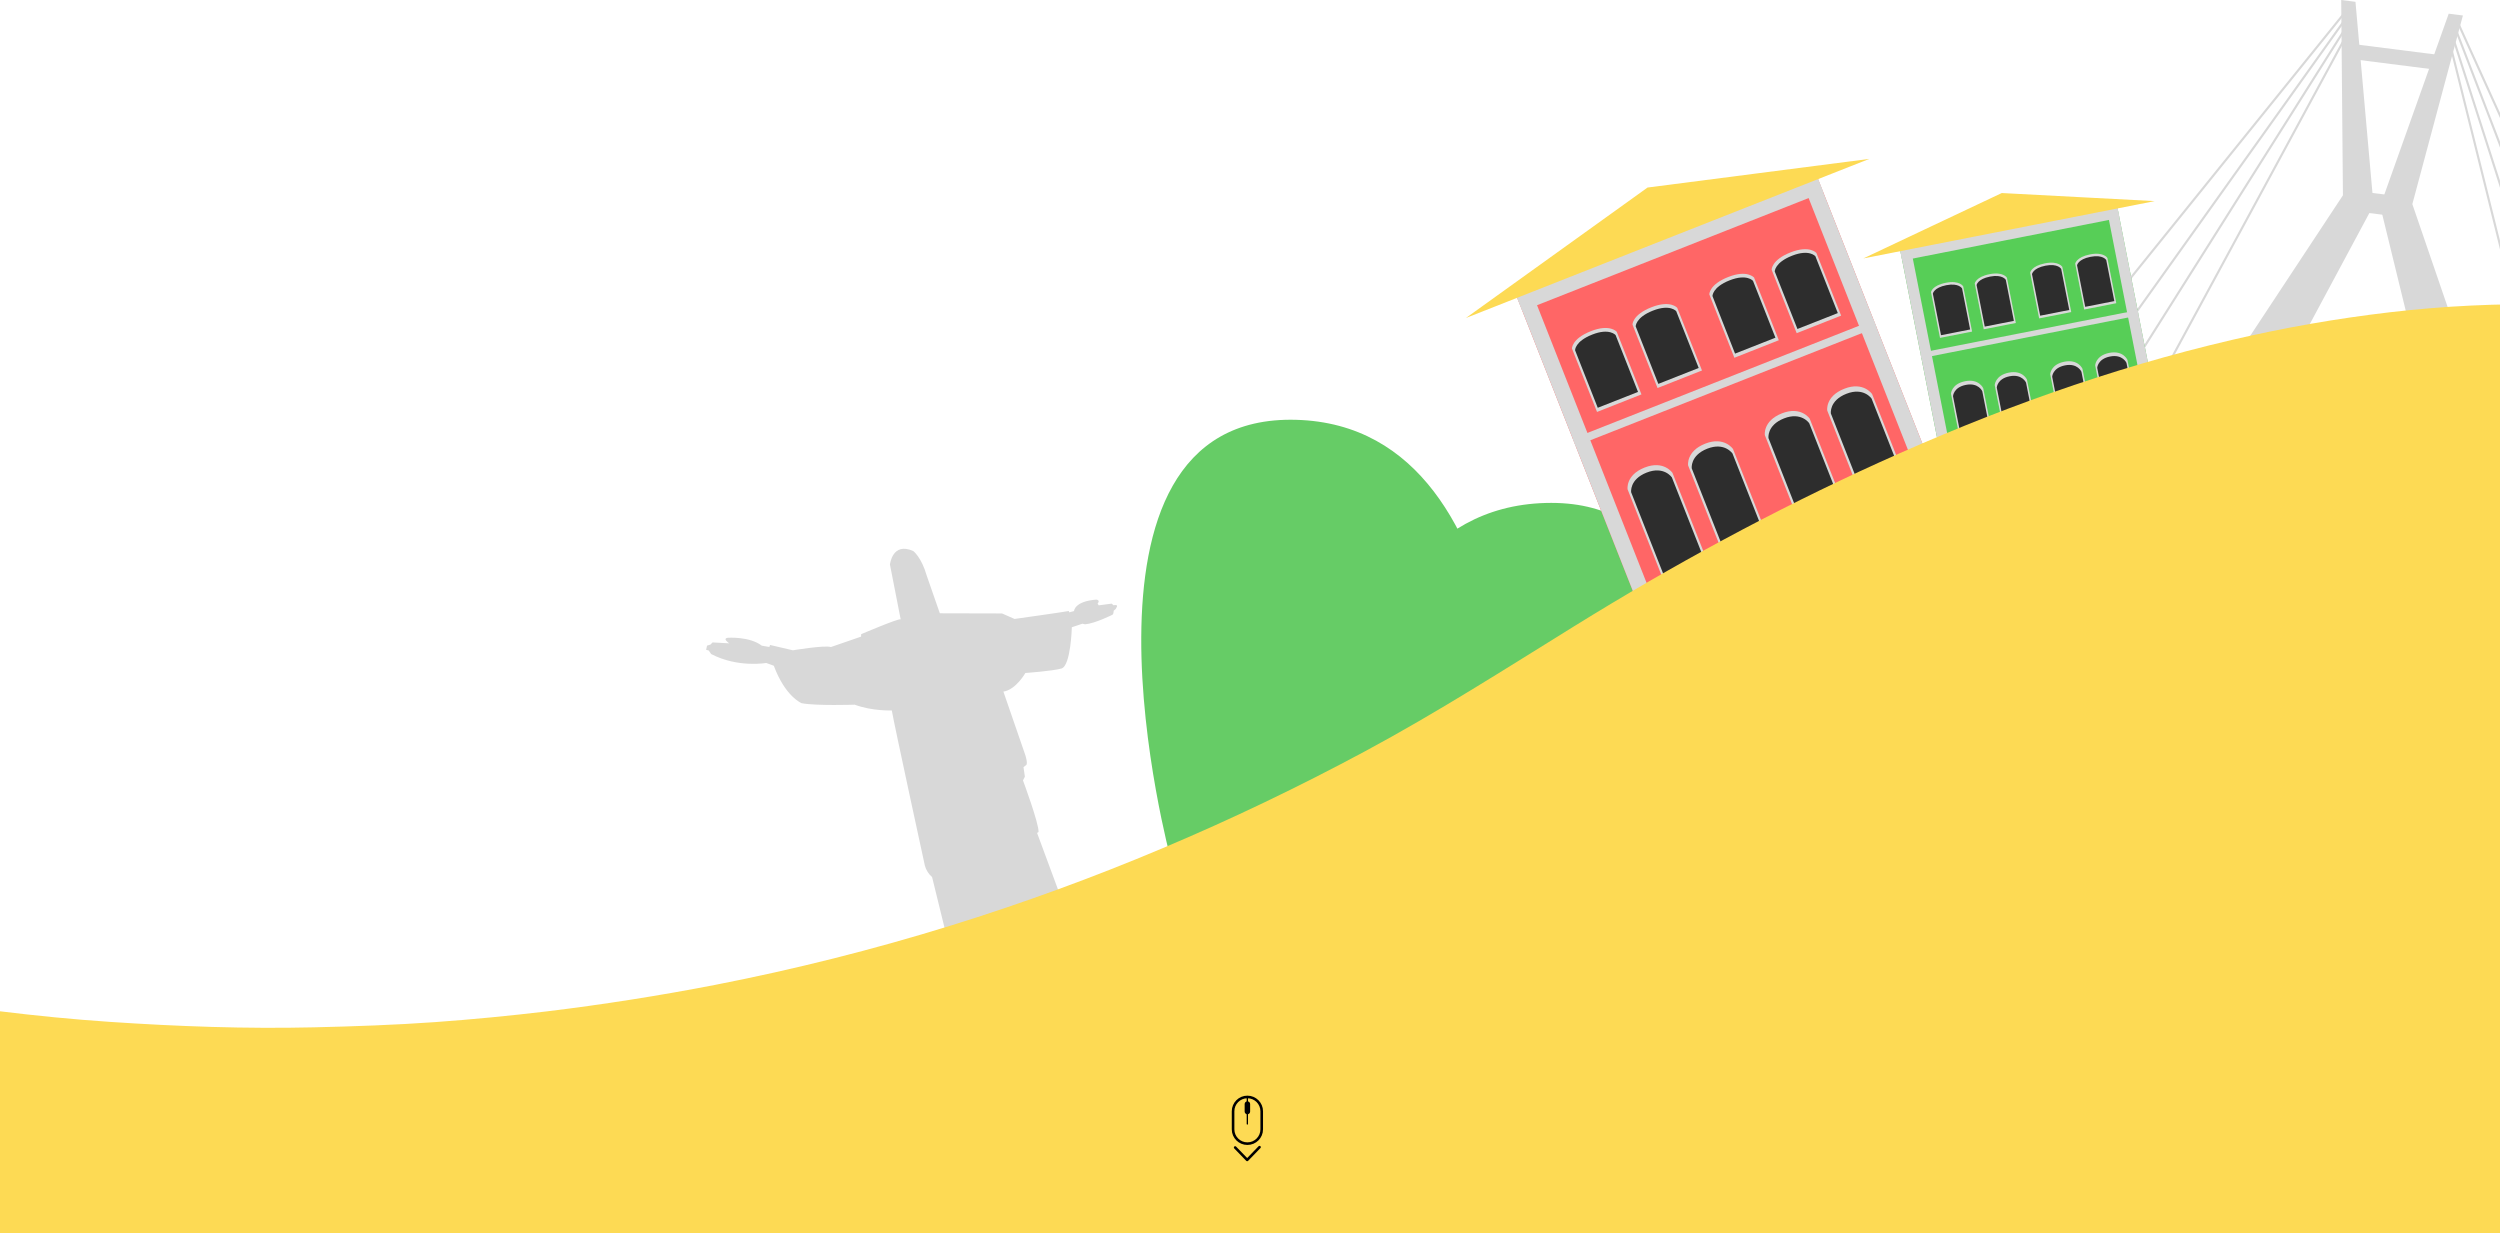
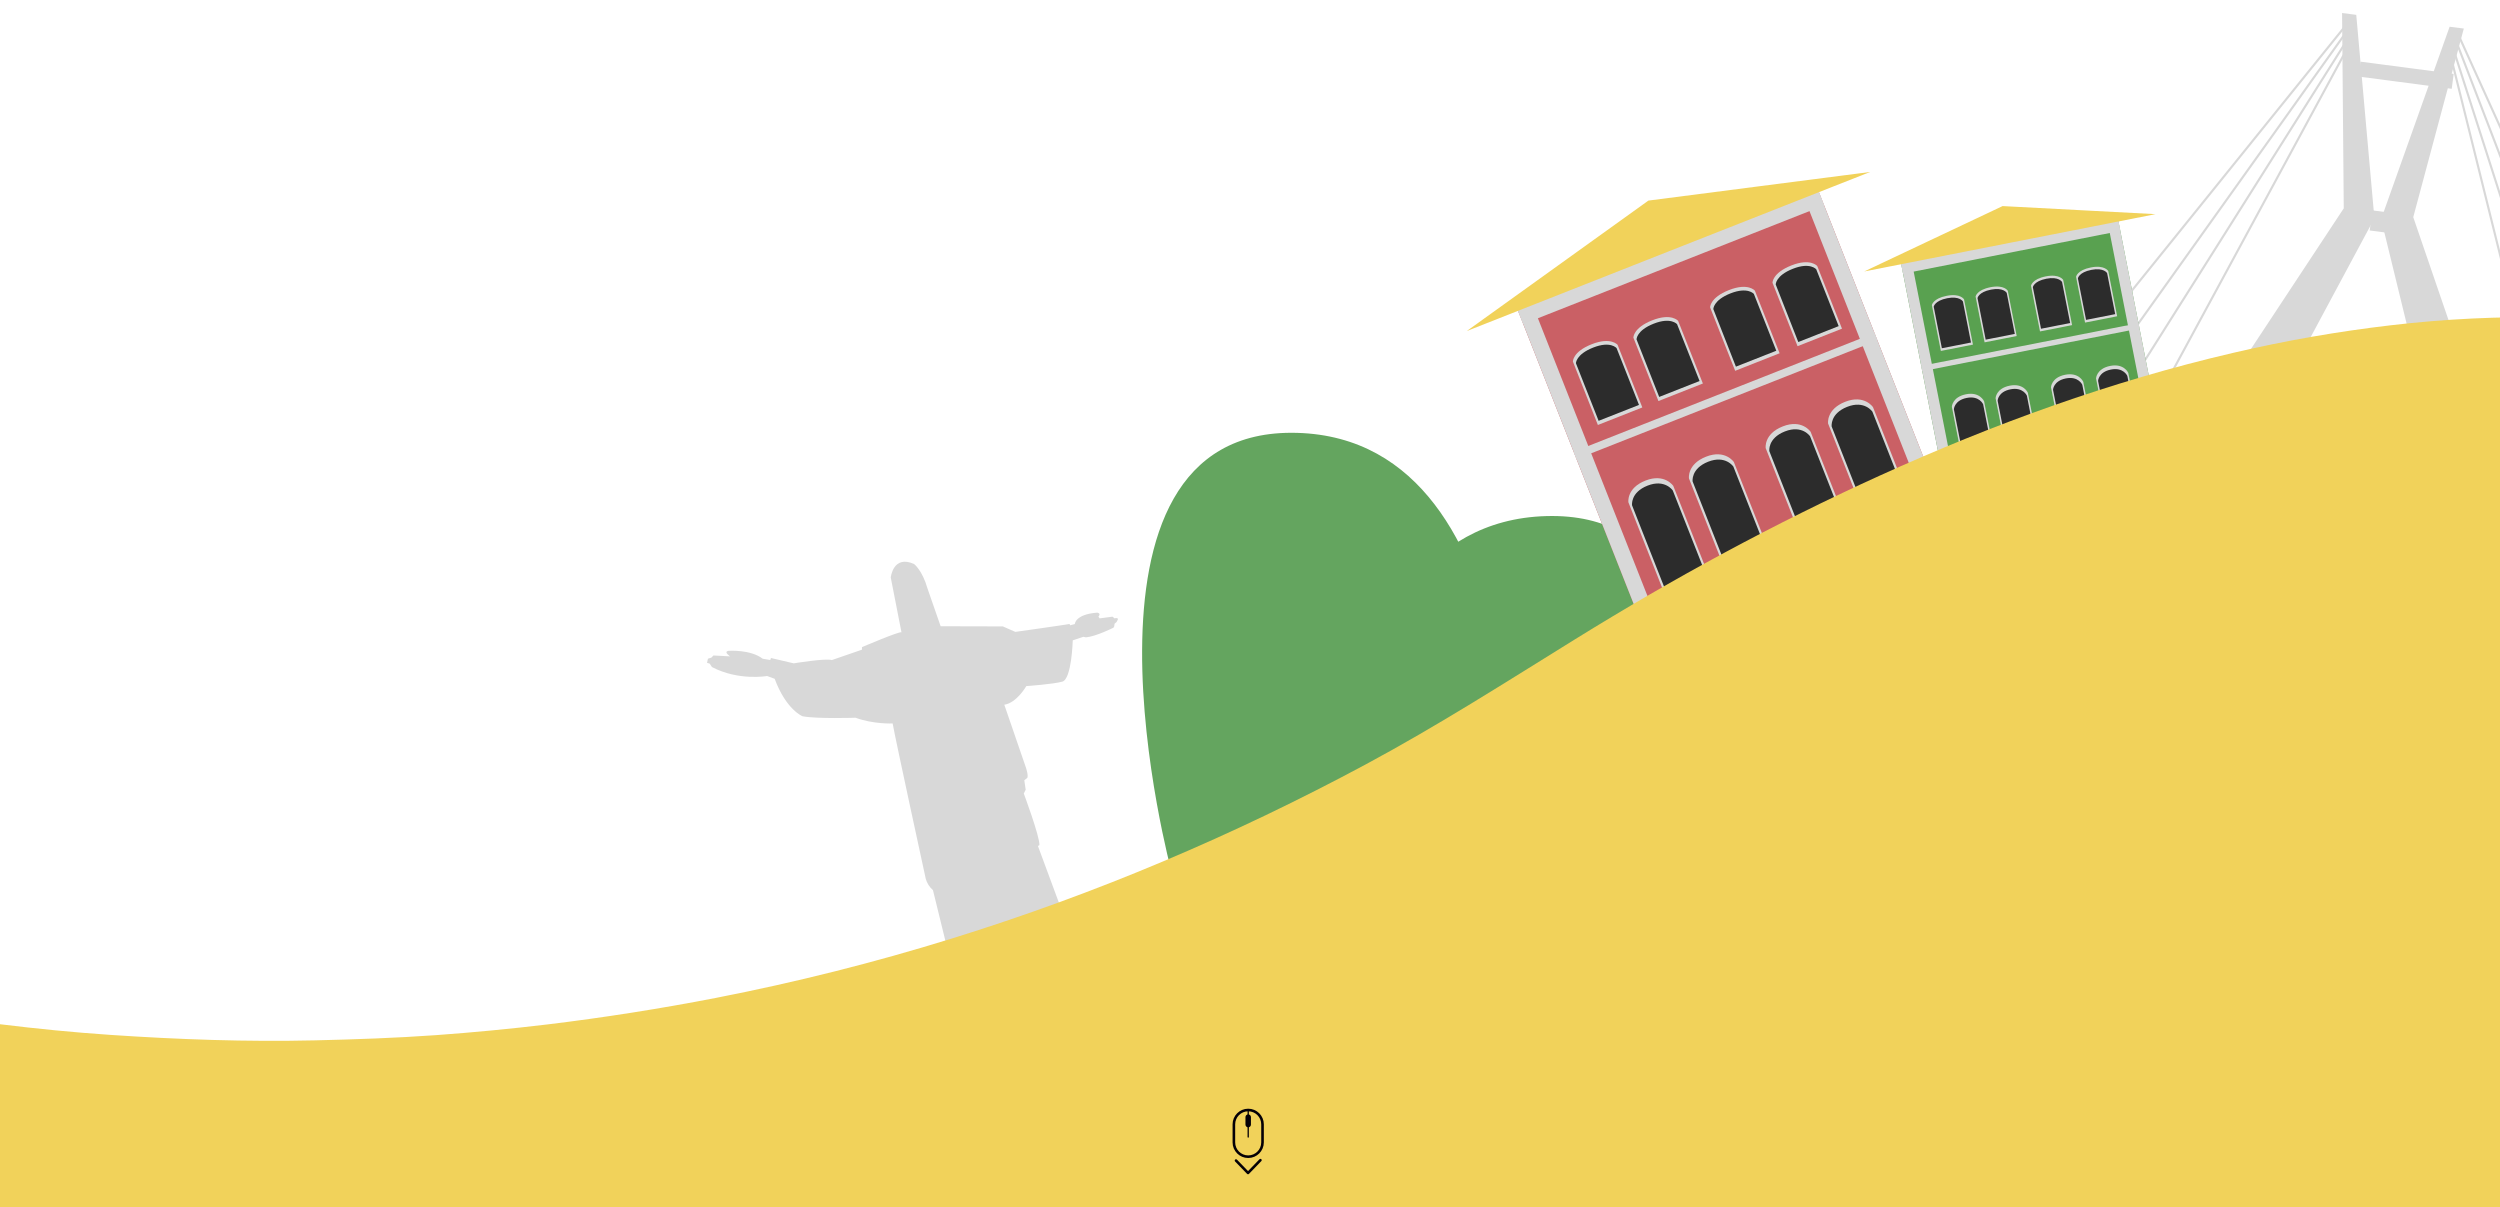
- <svg xmlns="http://www.w3.org/2000/svg" id="Camada_1" data-name="Camada 1" viewBox="0 0 1920 946.43">
+ <svg xmlns="http://www.w3.org/2000/svg" id="Camada_1" data-name="Camada 1" viewBox="0 0 1920 926.52">
  <defs>
-     <style>.cls-1{fill:#6c6;}.cls-2{fill:#f66;}.cls-3{fill:#d8d8d8;}.cls-4{fill:#2d2d2d;}.cls-5{fill:#fdda54;}.cls-10,.cls-6,.cls-8,.cls-9{fill:none;}.cls-6{stroke:#d8d8d8;stroke-width:1.65px;}.cls-7{fill:#57ce57;}.cls-10,.cls-8,.cls-9{stroke:#000;}.cls-10,.cls-8{stroke-linecap:round;}.cls-8{stroke-miterlimit:10;}.cls-10,.cls-9{stroke-linejoin:round;stroke-width:2px;}</style>
+     <style>.cls-1{fill:#64a55f;}.cls-2{fill:#ca6065;}.cls-3{fill:#d8d8d8;}.cls-4{fill:#2c2c2c;}.cls-5{fill:#f1d25a;}.cls-11,.cls-6,.cls-8,.cls-9{fill:none;}.cls-6{stroke:#d8d8d8;stroke-width:1.65px;}.cls-7{fill:#59a150;}.cls-11,.cls-8,.cls-9{stroke:#040006;}.cls-11,.cls-8{stroke-linecap:round;}.cls-8{stroke-miterlimit:10;}.cls-11,.cls-9{stroke-linejoin:round;stroke-width:2px;}.cls-10{fill:#040006;}</style>
  </defs>
-   <path id="Caminho_60" data-name="Caminho 60" class="cls-1" d="M899.23,660.08h262.42s22.74-332.4-166.2-337.66S899.23,660.08,899.23,660.08Z" />
-   <path id="Caminho_61" data-name="Caminho 61" class="cls-1" d="M1283.18,723.93H1020.76S998,391.52,1187,386.28,1283.18,723.93,1283.18,723.93Z" />
+   <path id="Caminho_60" data-name="Caminho 60" class="cls-1" d="M899.89,670.1h262.42s22.74-332.4-166.2-337.66S899.89,670.1,899.89,670.1Z" />
+   <path id="Caminho_61" data-name="Caminho 61" class="cls-1" d="M1283.84,734H1021.42s-22.75-332.41,166.2-337.65S1283.84,734,1283.84,734Z" />
  <g id="Grupo_39" data-name="Grupo 39">
    <g id="Grupo_30" data-name="Grupo 30">
-       <rect id="Retângulo_17" data-name="Retângulo 17" class="cls-2" x="1200.3" y="166.35" width="248.43" height="255.43" transform="translate(-15.49 506.69) rotate(-21.53)" />
-       <rect id="Retângulo_18" data-name="Retângulo 18" class="cls-3" x="1156.96" y="174.6" width="248.43" height="19.24" transform="translate(21.81 483.12) rotate(-21.53)" />
-       <rect id="Retângulo_19" data-name="Retângulo 19" class="cls-3" x="1209.84" y="216.48" width="12.11" height="248.43" transform="translate(-40.18 470.08) rotate(-21.53)" />
-       <rect id="Retângulo_20" data-name="Retângulo 20" class="cls-3" x="1429.66" y="129.74" width="12.11" height="248.43" transform="translate(7 544.71) rotate(-21.53)" />
-       <rect id="Retângulo_21" data-name="Retângulo 21" class="cls-3" x="1200.31" y="291.04" width="248.43" height="6.06" transform="translate(-15.49 506.7) rotate(-21.53)" />
+       <rect id="Retângulo_17" data-name="Retângulo 17" class="cls-2" x="1200.96" y="176.37" width="248.43" height="255.43" transform="translate(-19.12 507.64) rotate(-21.53)" />
+       <rect id="Retângulo_18" data-name="Retângulo 18" class="cls-3" x="1157.62" y="184.62" width="248.43" height="19.24" transform="translate(18.18 484.06) rotate(-21.53)" />
+       <rect id="Retângulo_19" data-name="Retângulo 19" class="cls-3" x="1210.5" y="226.5" width="12.11" height="248.43" transform="translate(-43.81 471.02) rotate(-21.53)" />
+       <rect id="Retângulo_20" data-name="Retângulo 20" class="cls-3" x="1430.32" y="139.76" width="12.11" height="248.43" transform="translate(3.37 545.65) rotate(-21.53)" />
+       <rect id="Retângulo_21" data-name="Retângulo 21" class="cls-3" x="1200.97" y="301.06" width="248.43" height="6.06" transform="translate(-19.12 507.64) rotate(-21.53)" />
    </g>
    <g id="Grupo_31" data-name="Grupo 31">
-       <path id="Caminho_62" data-name="Caminho 62" class="cls-3" d="M1226.51,316.37l34.13-13.47-19-48.1s-5.16-6.26-19.9-.44-14.46,13.33-14.46,13.33Z" />
-       <path id="Caminho_63" data-name="Caminho 63" class="cls-4" d="M1227.08,313.18,1258,301l-17.21-43.63s-4.68-5.67-18-.4S1209.66,269,1209.66,269Z" />
+       <path id="Caminho_62" data-name="Caminho 62" class="cls-3" d="M1227.17,326.39l34.13-13.47-19-48.1s-5.16-6.26-19.9-.44S1208,277.71,1208,277.71Z" />
+       <path id="Caminho_63" data-name="Caminho 63" class="cls-4" d="M1227.74,323.19l31-12.21-17.21-43.63s-4.68-5.68-18-.4S1210.32,279,1210.32,279Z" />
    </g>
    <g id="Grupo_32" data-name="Grupo 32">
-       <path id="Caminho_64" data-name="Caminho 64" class="cls-3" d="M1273,298l34.13-13.47-19-48.09s-5.16-6.26-19.9-.44-14.46,13.33-14.46,13.33Z" />
-       <path id="Caminho_65" data-name="Caminho 65" class="cls-4" d="M1273.6,294.82l31-12.22L1287.34,239s-4.68-5.68-18-.4-13.12,12.09-13.12,12.09Z" />
+       <path id="Caminho_64" data-name="Caminho 64" class="cls-3" d="M1273.68,308l34.13-13.47-19-48.09s-5.16-6.26-19.9-.44-14.46,13.33-14.46,13.33Z" />
+       <path id="Caminho_65" data-name="Caminho 65" class="cls-4" d="M1274.26,304.84l31-12.22L1288,249s-4.68-5.67-18-.4-13.12,12.09-13.12,12.09Z" />
    </g>
    <g id="Grupo_33" data-name="Grupo 33">
-       <path id="Caminho_66" data-name="Caminho 66" class="cls-3" d="M1332,274.76l34.13-13.47-19-48.09s-5.16-6.26-19.9-.44-14.47,13.33-14.47,13.33Z" />
-       <path id="Caminho_67" data-name="Caminho 67" class="cls-4" d="M1332.52,271.57l31-12.22-17.21-43.63s-4.68-5.67-18-.4-13.12,12.09-13.12,12.09Z" />
+       <path id="Caminho_66" data-name="Caminho 66" class="cls-3" d="M1332.61,284.78l34.13-13.47-19-48.09s-5.16-6.26-19.9-.44-14.47,13.32-14.47,13.32Z" />
+       <path id="Caminho_67" data-name="Caminho 67" class="cls-4" d="M1333.18,281.59l31-12.22-17.21-43.63s-4.68-5.67-18-.4-13.12,12.09-13.12,12.09Z" />
    </g>
    <g id="Grupo_34" data-name="Grupo 34">
-       <path id="Caminho_68" data-name="Caminho 68" class="cls-3" d="M1379.86,255.86,1414,242.39l-19-48.1s-5.16-6.25-19.9-.44-14.46,13.33-14.46,13.33Z" />
-       <path id="Caminho_69" data-name="Caminho 69" class="cls-4" d="M1380.43,252.66l31-12.22-17.21-43.62s-4.68-5.68-18-.4S1363,208.51,1363,208.51Z" />
+       <path id="Caminho_68" data-name="Caminho 68" class="cls-3" d="M1380.52,265.87l34.13-13.46-19-48.1s-5.16-6.26-19.9-.44-14.46,13.33-14.46,13.33Z" />
+       <path id="Caminho_69" data-name="Caminho 69" class="cls-4" d="M1381.09,262.68l31-12.22-17.21-43.62s-4.68-5.68-18-.4-13.12,12.09-13.12,12.09Z" />
    </g>
-     <path id="Caminho_70" data-name="Caminho 70" class="cls-5" d="M1280.73,183.1,1125.8,244.23l69.76-50.1,69.75-50.1,85.18-11,85.17-11Z" />
+     <path id="Caminho_70" data-name="Caminho 70" class="cls-5" d="M1281.39,193.11l-154.93,61.14,69.76-50.1,69.75-50.1,85.18-11,85.17-11Z" />
    <g id="Grupo_35" data-name="Grupo 35">
-       <path id="Caminho_71" data-name="Caminho 71" class="cls-3" d="M1279,449.33l34.13-13.46-28.68-72.7s-6.61-9.92-21.35-4.11-13.13,16.7-13.13,16.7Z" />
-       <path id="Caminho_72" data-name="Caminho 72" class="cls-4" d="M1279,444.83l31-12.22-26-65.94s-6-9-19.36-3.73-11.91,15.15-11.91,15.15Z" />
+       <path id="Caminho_71" data-name="Caminho 71" class="cls-3" d="M1279.64,459.35l34.13-13.47-28.68-72.69s-6.61-9.93-21.35-4.11-13.13,16.7-13.13,16.7Z" />
+       <path id="Caminho_72" data-name="Caminho 72" class="cls-4" d="M1279.69,454.85l31-12.22-26-65.94s-6-9-19.36-3.73-11.91,15.15-11.91,15.15Z" />
    </g>
    <g id="Grupo_36" data-name="Grupo 36">
-       <path id="Caminho_73" data-name="Caminho 73" class="cls-3" d="M1325.49,431l34.13-13.47-28.68-72.69s-6.61-9.93-21.35-4.11-13.13,16.7-13.13,16.7Z" />
-       <path id="Caminho_74" data-name="Caminho 74" class="cls-4" d="M1325.55,426.47l31-12.21-26-65.94s-6-9-19.36-3.73-11.92,15.15-11.92,15.15Z" />
+       <path id="Caminho_73" data-name="Caminho 73" class="cls-3" d="M1326.15,441l34.13-13.47-28.68-72.69s-6.61-9.93-21.35-4.11-13.13,16.7-13.13,16.7Z" />
+       <path id="Caminho_74" data-name="Caminho 74" class="cls-4" d="M1326.21,436.49l31-12.22-26-65.94s-6-9-19.36-3.72-11.92,15.14-11.92,15.14Z" />
    </g>
    <g id="Grupo_37" data-name="Grupo 37">
-       <path id="Caminho_75" data-name="Caminho 75" class="cls-3" d="M1384.42,407.73l34.13-13.47-28.68-72.69s-6.61-9.93-21.35-4.12-13.13,16.7-13.13,16.7Z" />
-       <path id="Caminho_76" data-name="Caminho 76" class="cls-4" d="M1384.48,403.22l31-12.22-26-65.94s-6-9-19.36-3.73-11.92,15.15-11.92,15.15Z" />
+       <path id="Caminho_75" data-name="Caminho 75" class="cls-3" d="M1385.08,417.75l34.13-13.47-28.68-72.7s-6.61-9.92-21.35-4.11-13.13,16.7-13.13,16.7Z" />
+       <path id="Caminho_76" data-name="Caminho 76" class="cls-4" d="M1385.14,413.24l31-12.22-26-65.94s-6-9-19.36-3.73-11.92,15.15-11.92,15.15Z" />
    </g>
    <g id="Grupo_38" data-name="Grupo 38">
-       <path id="Caminho_77" data-name="Caminho 77" class="cls-3" d="M1432.33,388.82l34.13-13.46-28.68-72.7s-6.61-9.92-21.35-4.11-13.13,16.7-13.13,16.7Z" />
-       <path id="Caminho_78" data-name="Caminho 78" class="cls-4" d="M1432.38,384.32l31-12.22-26-65.94s-6-9-19.36-3.73-11.91,15.15-11.91,15.15Z" />
+       <path id="Caminho_77" data-name="Caminho 77" class="cls-3" d="M1433,398.84l34.13-13.47-28.68-72.69s-6.61-9.93-21.35-4.11-13.13,16.7-13.13,16.7Z" />
+       <path id="Caminho_78" data-name="Caminho 78" class="cls-4" d="M1433,394.34l31-12.22-26-65.94s-6-9-19.36-3.73-11.91,15.15-11.91,15.15Z" />
    </g>
  </g>
  <g id="Grupo_43" data-name="Grupo 43">
    <g id="Grupo_40" data-name="Grupo 40">
-       <path id="Caminho_79" data-name="Caminho 79" class="cls-3" d="M1675.17,338.18l47.61,6.05,100.1-186.61L1809,1.39,1798.05,0l1.32,150Z" />
-       <path id="Caminho_80" data-name="Caminho 80" class="cls-3" d="M1925.83,370.07,1878.22,364,1828,158.28l52.61-147.77,10.9,1.39-38.83,144.86Z" />
-       <rect id="Retângulo_22" data-name="Retângulo 22" class="cls-3" x="1834.2" y="7.66" width="11.56" height="72.28" transform="translate(1564.69 1863.6) rotate(-82.76)" />
-       <rect id="Retângulo_23" data-name="Retângulo 23" class="cls-3" x="1817.26" y="144.59" width="15.61" height="23.71" transform="translate(1439.91 1947.25) rotate(-82.76)" />
+       <path id="Caminho_79" data-name="Caminho 79" class="cls-3" d="M1675.83,348.19l47.61,6.06,100.1-186.61L1809.61,11.41,1798.71,10,1800,160Z" />
+       <path id="Caminho_80" data-name="Caminho 80" class="cls-3" d="M1926.49,380.09,1878.88,374,1828.7,168.3l52.61-147.77,10.9,1.39-38.83,144.86Z" />
+       <rect id="Retângulo_22" data-name="Retângulo 22" class="cls-3" x="1834.86" y="17.68" width="11.56" height="72.28" transform="matrix(0.13, -0.99, 0.99, 0.13, 1555.33, 1873.01)" />
+       <rect id="Retângulo_23" data-name="Retângulo 23" class="cls-3" x="1817.92" y="154.61" width="15.61" height="23.71" transform="matrix(0.13, -0.99, 0.99, 0.13, 1430.54, 1956.66)" />
    </g>
    <g id="Grupo_41" data-name="Grupo 41">
-       <line id="Linha_10" data-name="Linha 10" class="cls-6" x1="1886.45" y1="14.68" x2="2055.03" y2="386.51" />
-       <line id="Linha_11" data-name="Linha 11" class="cls-6" x1="1886.2" y1="23.02" x2="2025.09" y2="384.74" />
-       <line id="Linha_12" data-name="Linha 12" class="cls-6" x1="1883.77" y1="28.39" x2="1996.09" y2="379.01" />
-       <line id="Linha_13" data-name="Linha 13" class="cls-6" x1="1882.03" y1="35.17" x2="1966.41" y2="375.23" />
+       <line id="Linha_10" data-name="Linha 10" class="cls-6" x1="1887.11" y1="24.7" x2="2055.69" y2="396.53" />
+       <line id="Linha_11" data-name="Linha 11" class="cls-6" x1="1886.86" y1="33.04" x2="2025.75" y2="394.76" />
+       <line id="Linha_12" data-name="Linha 12" class="cls-6" x1="1884.43" y1="38.41" x2="1996.75" y2="389.03" />
+       <line id="Linha_13" data-name="Linha 13" class="cls-6" x1="1882.69" y1="45.19" x2="1967.07" y2="385.25" />
    </g>
    <g id="Grupo_42" data-name="Grupo 42">
-       <line id="Linha_14" data-name="Linha 14" class="cls-6" x1="1801.54" y1="8.73" x2="1545.21" y2="326.49" />
-       <line id="Linha_15" data-name="Linha 15" class="cls-6" x1="1799.69" y1="16.86" x2="1574.64" y2="332.27" />
-       <line id="Linha_16" data-name="Linha 16" class="cls-6" x1="1800.7" y1="22.67" x2="1604.14" y2="333.99" />
-       <line id="Linha_17" data-name="Linha 17" class="cls-6" x1="1800.68" y1="29.67" x2="1633.83" y2="337.76" />
+       <line id="Linha_14" data-name="Linha 14" class="cls-6" x1="1802.2" y1="18.74" x2="1545.87" y2="336.51" />
+       <line id="Linha_15" data-name="Linha 15" class="cls-6" x1="1800.35" y1="26.88" x2="1575.3" y2="342.29" />
+       <line id="Linha_16" data-name="Linha 16" class="cls-6" x1="1801.36" y1="32.69" x2="1604.8" y2="344.01" />
+       <line id="Linha_17" data-name="Linha 17" class="cls-6" x1="1801.34" y1="39.68" x2="1634.49" y2="347.78" />
    </g>
  </g>
  <g id="Grupo_52" data-name="Grupo 52">
-     <rect id="Retângulo_24" data-name="Retângulo 24" class="cls-7" x="1473.63" y="169.17" width="170.04" height="174.83" transform="translate(-20.22 305.71) rotate(-11.13)" />
-     <rect id="Retângulo_25" data-name="Retângulo 25" class="cls-3" x="1458.03" y="170.69" width="170.04" height="13.17" transform="translate(-5.2 301.2) rotate(-11.13)" />
-     <rect id="Retângulo_26" data-name="Retângulo 26" class="cls-3" x="1475.62" y="189.53" width="8.29" height="170.04" transform="translate(-25.17 290.81) rotate(-11.13)" />
-     <rect id="Retângulo_27" data-name="Retângulo 27" class="cls-3" x="1634.36" y="158.3" width="8.29" height="170.04" transform="translate(-16.15 320.87) rotate(-11.13)" />
-     <rect id="Retângulo_28" data-name="Retângulo 28" class="cls-3" x="1473.64" y="254.54" width="170.04" height="4.15" transform="translate(-20.22 305.71) rotate(-11.13)" />
+     <rect id="Retângulo_24" data-name="Retângulo 24" class="cls-7" x="1474.29" y="179.19" width="170.04" height="174.83" transform="translate(-22.14 306.02) rotate(-11.13)" />
+     <rect id="Retângulo_25" data-name="Retângulo 25" class="cls-3" x="1458.69" y="180.71" width="170.04" height="13.17" transform="translate(-7.12 301.52) rotate(-11.13)" />
+     <rect id="Retângulo_26" data-name="Retângulo 26" class="cls-3" x="1476.28" y="199.55" width="8.29" height="170.04" transform="translate(-27.09 291.13) rotate(-11.13)" />
+     <rect id="Retângulo_27" data-name="Retângulo 27" class="cls-3" x="1635.02" y="168.32" width="8.29" height="170.04" transform="translate(-18.07 321.19) rotate(-11.13)" />
+     <rect id="Retângulo_28" data-name="Retângulo 28" class="cls-3" x="1474.3" y="264.55" width="170.04" height="4.15" transform="translate(-22.14 306.02) rotate(-11.13)" />
    <g id="Grupo_44" data-name="Grupo 44">
-       <path id="Caminho_81" data-name="Caminho 81" class="cls-3" d="M1489.92,259.5l24.65-4.84-6.83-34.74s-2.7-4.85-13.35-2.75-11.38,7.18-11.38,7.18Z" />
-       <path id="Caminho_82" data-name="Caminho 82" class="cls-4" d="M1490.7,257.43l22.36-4.4-6.2-31.5s-2.45-4.4-12.1-2.5-10.33,6.51-10.33,6.51Z" />
+       <path id="Caminho_81" data-name="Caminho 81" class="cls-3" d="M1490.58,269.52l24.65-4.85-6.83-34.73s-2.7-4.85-13.35-2.76-11.38,7.19-11.38,7.19Z" />
+       <path id="Caminho_82" data-name="Caminho 82" class="cls-4" d="M1491.36,267.45l22.36-4.4-6.2-31.5s-2.45-4.4-12.1-2.5-10.33,6.51-10.33,6.51Z" />
    </g>
    <g id="Grupo_45" data-name="Grupo 45">
-       <path id="Caminho_83" data-name="Caminho 83" class="cls-3" d="M1523.51,252.9l24.65-4.85-6.83-34.73s-2.7-4.86-13.35-2.76-11.39,7.19-11.39,7.19Z" />
-       <path id="Caminho_84" data-name="Caminho 84" class="cls-4" d="M1524.29,250.82l22.36-4.4-6.2-31.5s-2.45-4.4-12.1-2.5-10.33,6.52-10.33,6.52Z" />
+       <path id="Caminho_83" data-name="Caminho 83" class="cls-3" d="M1524.17,262.91l24.65-4.84L1542,223.33s-2.7-4.85-13.35-2.75-11.39,7.18-11.39,7.18Z" />
+       <path id="Caminho_84" data-name="Caminho 84" class="cls-4" d="M1525,260.84l22.36-4.4-6.2-31.5s-2.45-4.4-12.1-2.5-10.33,6.51-10.33,6.51Z" />
    </g>
    <g id="Grupo_46" data-name="Grupo 46">
-       <path id="Caminho_85" data-name="Caminho 85" class="cls-3" d="M1566.06,244.53l24.65-4.85L1583.88,205s-2.7-4.85-13.34-2.76-11.39,7.18-11.39,7.18Z" />
-       <path id="Caminho_86" data-name="Caminho 86" class="cls-4" d="M1566.85,242.45l22.35-4.4-6.2-31.5s-2.45-4.4-12.1-2.5-10.33,6.51-10.33,6.51Z" />
+       <path id="Caminho_85" data-name="Caminho 85" class="cls-3" d="M1566.72,254.54l24.65-4.84L1584.54,215s-2.7-4.85-13.34-2.75-11.39,7.18-11.39,7.18Z" />
+       <path id="Caminho_86" data-name="Caminho 86" class="cls-4" d="M1567.51,252.47l22.35-4.4-6.2-31.5s-2.45-4.4-12.1-2.5-10.33,6.51-10.33,6.51Z" />
    </g>
    <g id="Grupo_47" data-name="Grupo 47">
-       <path id="Caminho_87" data-name="Caminho 87" class="cls-3" d="M1600.66,237.72l24.65-4.85-6.83-34.73s-2.7-4.85-13.35-2.76-11.38,7.18-11.38,7.18Z" />
-       <path id="Caminho_88" data-name="Caminho 88" class="cls-4" d="M1601.44,235.64l22.36-4.4-6.2-31.5s-2.45-4.4-12.1-2.5-10.33,6.52-10.33,6.52Z" />
+       <path id="Caminho_87" data-name="Caminho 87" class="cls-3" d="M1601.32,247.74l24.65-4.85-6.83-34.73s-2.7-4.85-13.35-2.76-11.38,7.18-11.38,7.18Z" />
+       <path id="Caminho_88" data-name="Caminho 88" class="cls-4" d="M1602.1,245.66l22.36-4.4-6.2-31.5s-2.45-4.4-12.1-2.5-10.33,6.52-10.33,6.52Z" />
    </g>
-     <path id="Caminho_89" data-name="Caminho 89" class="cls-5" d="M1542.91,176.47l-111.88,22,53.16-25.11,53.17-25.11,58.72,3.1,58.71,3.1Z" />
+     <path id="Caminho_89" data-name="Caminho 89" class="cls-5" d="M1543.57,186.49l-111.88,22,53.16-25.11L1538,158.27l58.72,3.1,58.71,3.1Z" />
    <g id="Grupo_48" data-name="Grupo 48">
-       <path id="Caminho_90" data-name="Caminho 90" class="cls-3" d="M1508.81,355.53l24.65-4.85-10.33-52.5s-3.22-7.5-13.86-5.41-10.91,9.62-10.91,9.62Z" />
-       <path id="Caminho_91" data-name="Caminho 91" class="cls-4" d="M1509.4,352.5l22.36-4.4-9.37-47.62s-2.92-6.8-12.57-4.9-9.9,8.73-9.9,8.73Z" />
+       <path id="Caminho_90" data-name="Caminho 90" class="cls-3" d="M1509.47,365.55l24.65-4.85-10.33-52.5s-3.22-7.5-13.86-5.41-10.91,9.62-10.91,9.62Z" />
+       <path id="Caminho_91" data-name="Caminho 91" class="cls-4" d="M1510.06,362.52l22.36-4.4-9.37-47.62s-2.92-6.8-12.57-4.9-9.9,8.73-9.9,8.73Z" />
    </g>
    <g id="Grupo_49" data-name="Grupo 49">
-       <path id="Caminho_92" data-name="Caminho 92" class="cls-3" d="M1542.4,348.92l24.65-4.85-10.33-52.5s-3.22-7.5-13.86-5.41-10.91,9.63-10.91,9.63Z" />
-       <path id="Caminho_93" data-name="Caminho 93" class="cls-4" d="M1543,345.89l22.35-4.4L1556,293.87s-2.92-6.8-12.58-4.9-9.89,8.73-9.89,8.73Z" />
+       <path id="Caminho_92" data-name="Caminho 92" class="cls-3" d="M1543.06,358.94l24.65-4.85-10.33-52.5s-3.22-7.5-13.86-5.41-10.91,9.62-10.91,9.62Z" />
+       <path id="Caminho_93" data-name="Caminho 93" class="cls-4" d="M1543.66,355.91l22.35-4.4-9.36-47.62s-2.92-6.8-12.58-4.9-9.89,8.72-9.89,8.72Z" />
    </g>
    <g id="Grupo_50" data-name="Grupo 50">
-       <path id="Caminho_94" data-name="Caminho 94" class="cls-3" d="M1585,340.55l24.65-4.85-10.32-52.5s-3.23-7.5-13.87-5.41-10.91,9.62-10.91,9.62Z" />
-       <path id="Caminho_95" data-name="Caminho 95" class="cls-4" d="M1585.55,337.52l22.36-4.4-9.37-47.62s-2.92-6.8-12.58-4.9-9.89,8.73-9.89,8.73Z" />
+       <path id="Caminho_94" data-name="Caminho 94" class="cls-3" d="M1585.61,350.57l24.65-4.85-10.32-52.5s-3.23-7.5-13.87-5.41-10.91,9.62-10.91,9.62Z" />
+       <path id="Caminho_95" data-name="Caminho 95" class="cls-4" d="M1586.21,347.54l22.36-4.4-9.37-47.62s-2.92-6.8-12.58-4.9-9.89,8.73-9.89,8.73Z" />
    </g>
    <g id="Grupo_51" data-name="Grupo 51">
-       <path id="Caminho_96" data-name="Caminho 96" class="cls-3" d="M1619.55,333.74l24.65-4.85-10.33-52.5s-3.22-7.5-13.86-5.4-10.91,9.62-10.91,9.62Z" />
-       <path id="Caminho_97" data-name="Caminho 97" class="cls-4" d="M1620.14,330.71l22.36-4.4-9.37-47.61s-2.92-6.8-12.57-4.91-9.9,8.73-9.9,8.73Z" />
+       <path id="Caminho_96" data-name="Caminho 96" class="cls-3" d="M1620.21,343.76l24.65-4.85-10.33-52.5s-3.22-7.5-13.86-5.4-10.91,9.62-10.91,9.62Z" />
+       <path id="Caminho_97" data-name="Caminho 97" class="cls-4" d="M1620.8,340.73l22.36-4.4-9.37-47.62s-2.92-6.8-12.57-4.9-9.9,8.73-9.9,8.73Z" />
    </g>
  </g>
-   <path id="Caminho_99" data-name="Caminho 99" class="cls-3" d="M754.52,817.5l-20.64-91.89s-6.58,1.48-6.73-5.94l-11.3-46.06a18.08,18.08,0,0,1-5.53-8.7S686.77,556.6,684.9,545.62c0,0-14.87.64-28.49-4.42,0,0-29.52,1-40.72-1.13,0,0-12.56-4.92-21.4-28.78l-5.84-2.14s-21.75,3.91-42.32-6.87l-1.82-2.68-2-.53.69-3.22,2.6-.8,1.66-1.67,12.78.7s-5.47-3.63-1.15-4.27c0,0,16.72-1.2,26.16,6.07l5.83,1,.52-1.55,17.51,4.1s24.55-4.07,29.22-2.5l23.16-8,.09-1.88s28.72-12.29,30.33-11.4l-8.23-42.07s1.78-17.65,17.92-10.36c0,0,6.32,4.76,10.3,18.79l10.09,29,47.77.12,9.59,4.22s37.34-5.23,41.68-6.1l.32,1.05,3.71-1S825,461.8,842,460.5c0,0,3.3.37.94,3.06l.91,1.34,9.9-1.31,1.48,1.28s3.09-.84,2.63.92l-1,1.93L855.35,469l-.29,2.05-.54,1s-13.49,6.8-21.17,7.42L831.3,479l-8.13,2.73s-.76,29.7-8,31.7-27.68,3.42-27.68,3.42-7.2,12.84-16.88,14.31l16.77,48.58s2.29,6.92.66,7.88l-2,1.55,1.07,7.3-1.46,2.88S798,632.56,797.6,639l-1.13.69,54.78,148.07Z" />
-   <path id="Caminho_100" data-name="Caminho 100" class="cls-5" d="M-136.23,755l49.61,9C-58,769.1-29.28,773.08-.44,776.62c28.15,3.46,56.37,6.26,84.67,8.17,52.24,3.52,104.55,5.43,156.94,4.2,31-.73,62-1.8,92.9-4q43-3.11,85.78-8.24,65-7.89,129.26-20.34a1728.77,1728.77,0,0,0,181.18-45.6c110.67-34.32,216.5-79.27,318-133.8,55.2-29.65,107.77-63.27,160.86-96.17,75.08-46.53,152.72-88.75,233.52-125.44,87.44-39.7,177.49-72.48,271.61-94.38a1085,1085,0,0,1,121.13-21.2,911,911,0,0,1,125-6c14.46.32,28.91,1.29,43.36,2q0,407.4.14,814.8c0,4.63-1.33,5.07-5.57,5.07q-1064.53-.15-2129.08,0c-4.85,0-5.64-1.14-5.63-5.55Q-136.12,902.54-136.23,755Z" />
+   <path id="Caminho_99" data-name="Caminho 99" class="cls-3" d="M755.18,827.51l-20.64-91.88s-6.58,1.48-6.73-5.94l-11.3-46.06a18.08,18.08,0,0,1-5.53-8.7s-23.55-108.31-25.42-119.3c0,0-14.87.65-28.49-4.41,0,0-29.52,1-40.72-1.13,0,0-12.56-4.92-21.4-28.78l-5.84-2.14s-21.75,3.91-42.32-6.87L545,509.62l-2-.53.69-3.22,2.6-.8,1.66-1.67,12.78.7s-5.47-3.63-1.15-4.27c0,0,16.72-1.2,26.16,6.07l5.83,1,.52-1.55,17.51,4.1s24.55-4.07,29.22-2.5l23.16-8L662,497s28.72-12.29,30.33-11.4l-8.23-42.07s1.78-17.65,17.92-10.36c0,0,6.32,4.76,10.3,18.79l10.09,29,47.77.12,9.59,4.21s37.34-5.23,41.68-6.1l.32,1.06,3.71-1s.14-7.44,17.17-8.74c0,0,3.3.37.94,3.06l.91,1.34,9.9-1.31,1.48,1.28s3.09-.84,2.63.92l-1,1.93L856,479l-.29,2.05-.54,1s-13.49,6.8-21.17,7.43l-2-.41-8.13,2.73s-.76,29.7-8,31.7-27.68,3.42-27.68,3.42-7.2,12.84-16.88,14.31L788,589.8s2.29,6.92.66,7.88l-2,1.55,1.07,7.3-1.46,2.88s12.37,33.17,12,39.64l-1.13.69L851.91,797.8Z" />
+   <path id="Caminho_100" data-name="Caminho 100" class="cls-5" d="M-135.57,765.05-86,774c28.59,5.11,57.34,9.09,86.18,12.63,28.15,3.46,56.37,6.26,84.67,8.17,52.24,3.52,104.55,5.43,156.94,4.2,31-.73,62-1.8,92.9-4q43-3.11,85.78-8.24,65-7.89,129.26-20.35A1726.29,1726.29,0,0,0,731,720.79c110.67-34.31,216.5-79.26,318-133.8,55.2-29.64,107.77-63.27,160.86-96.16,75.08-46.53,152.72-88.75,233.52-125.44,87.44-39.7,177.49-72.48,271.61-94.38a1082.74,1082.74,0,0,1,121.13-21.2,911,911,0,0,1,125-6.05c14.46.32,28.91,1.29,43.36,2q0,407.4.14,814.8c0,4.63-1.33,5.07-5.57,5.07q-1064.54-.16-2129.08,0c-4.85,0-5.64-1.14-5.63-5.55Q-135.46,912.56-135.57,765.05Z" />
  <g id="Componente_1_1" data-name="Componente 1 1">
    <g id="Grupo_29" data-name="Grupo 29">
-       <line id="Linha_9" data-name="Linha 9" class="cls-8" x1="957.96" y1="842.46" x2="957.96" y2="863.2" />
-       <path id="Retângulo_15" data-name="Retângulo 15" class="cls-9" d="M958,842.46h0a11,11,0,0,1,11,11v13.87a11,11,0,0,1-11,11h0a11,11,0,0,1-11-11V853.46A11,11,0,0,1,958,842.46Z" />
-       <path id="Retângulo_16" data-name="Retângulo 16" d="M958,845.81h0a2.1,2.1,0,0,1,2.1,2.11v5.75a2.1,2.1,0,0,1-2.1,2.11h0a2.1,2.1,0,0,1-2.11-2.11v-5.75A2.1,2.1,0,0,1,958,845.81Z" />
+       <line id="Linha_9" data-name="Linha 9" class="cls-8" x1="958.62" y1="852.48" x2="958.62" y2="873.22" />
+       <path id="Retângulo_15" data-name="Retângulo 15" class="cls-9" d="M958.62,852.48h0a11,11,0,0,1,11,11v13.87a11,11,0,0,1-11,11h0a11,11,0,0,1-11-11V863.48A11,11,0,0,1,958.62,852.48Z" />
+       <path id="Retângulo_16" data-name="Retângulo 16" class="cls-10" d="M958.62,855.83h0a2.1,2.1,0,0,1,2.1,2.11v5.75a2.11,2.11,0,0,1-2.1,2.11h0a2.11,2.11,0,0,1-2.11-2.11v-5.75A2.1,2.1,0,0,1,958.62,855.83Z" />
    </g>
-     <path id="Caminho_58" data-name="Caminho 58" class="cls-10" d="M948.6,881.28l9.23,9.54,9.48-9.81" />
+     <path id="Caminho_58" data-name="Caminho 58" class="cls-11" d="M949.26,891.3l9.23,9.54L968,891" />
  </g>
</svg>
